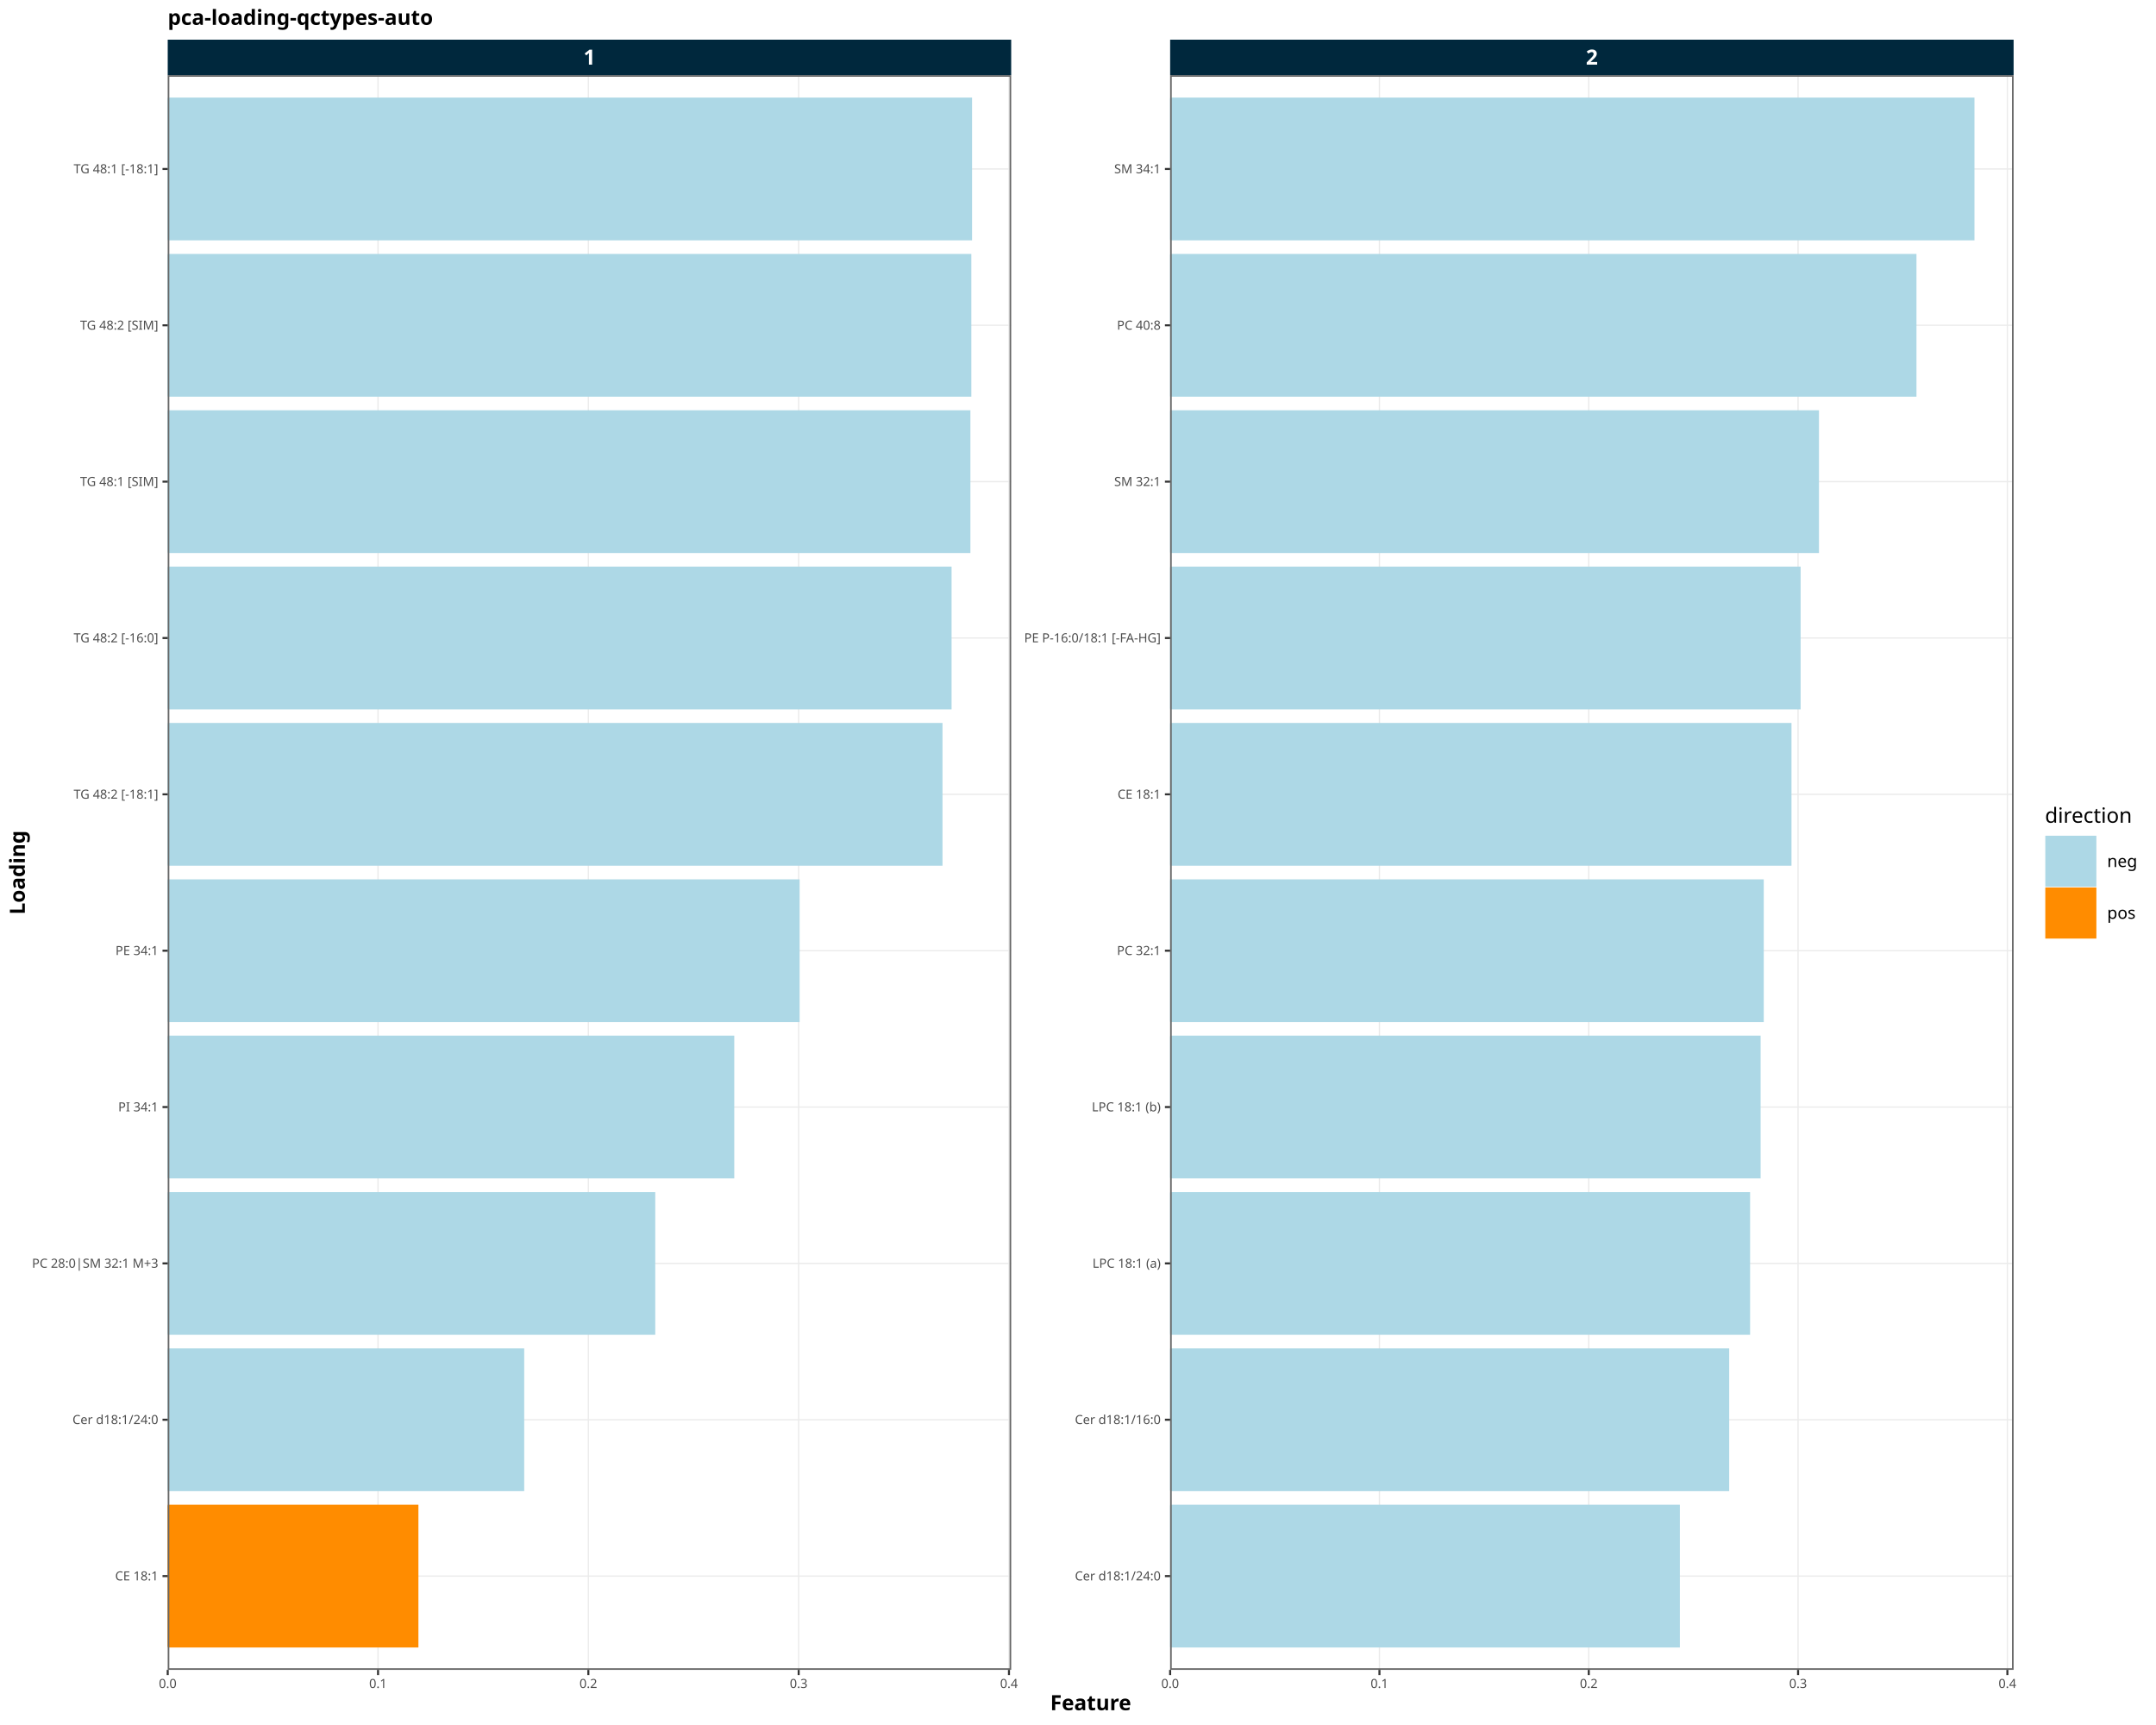
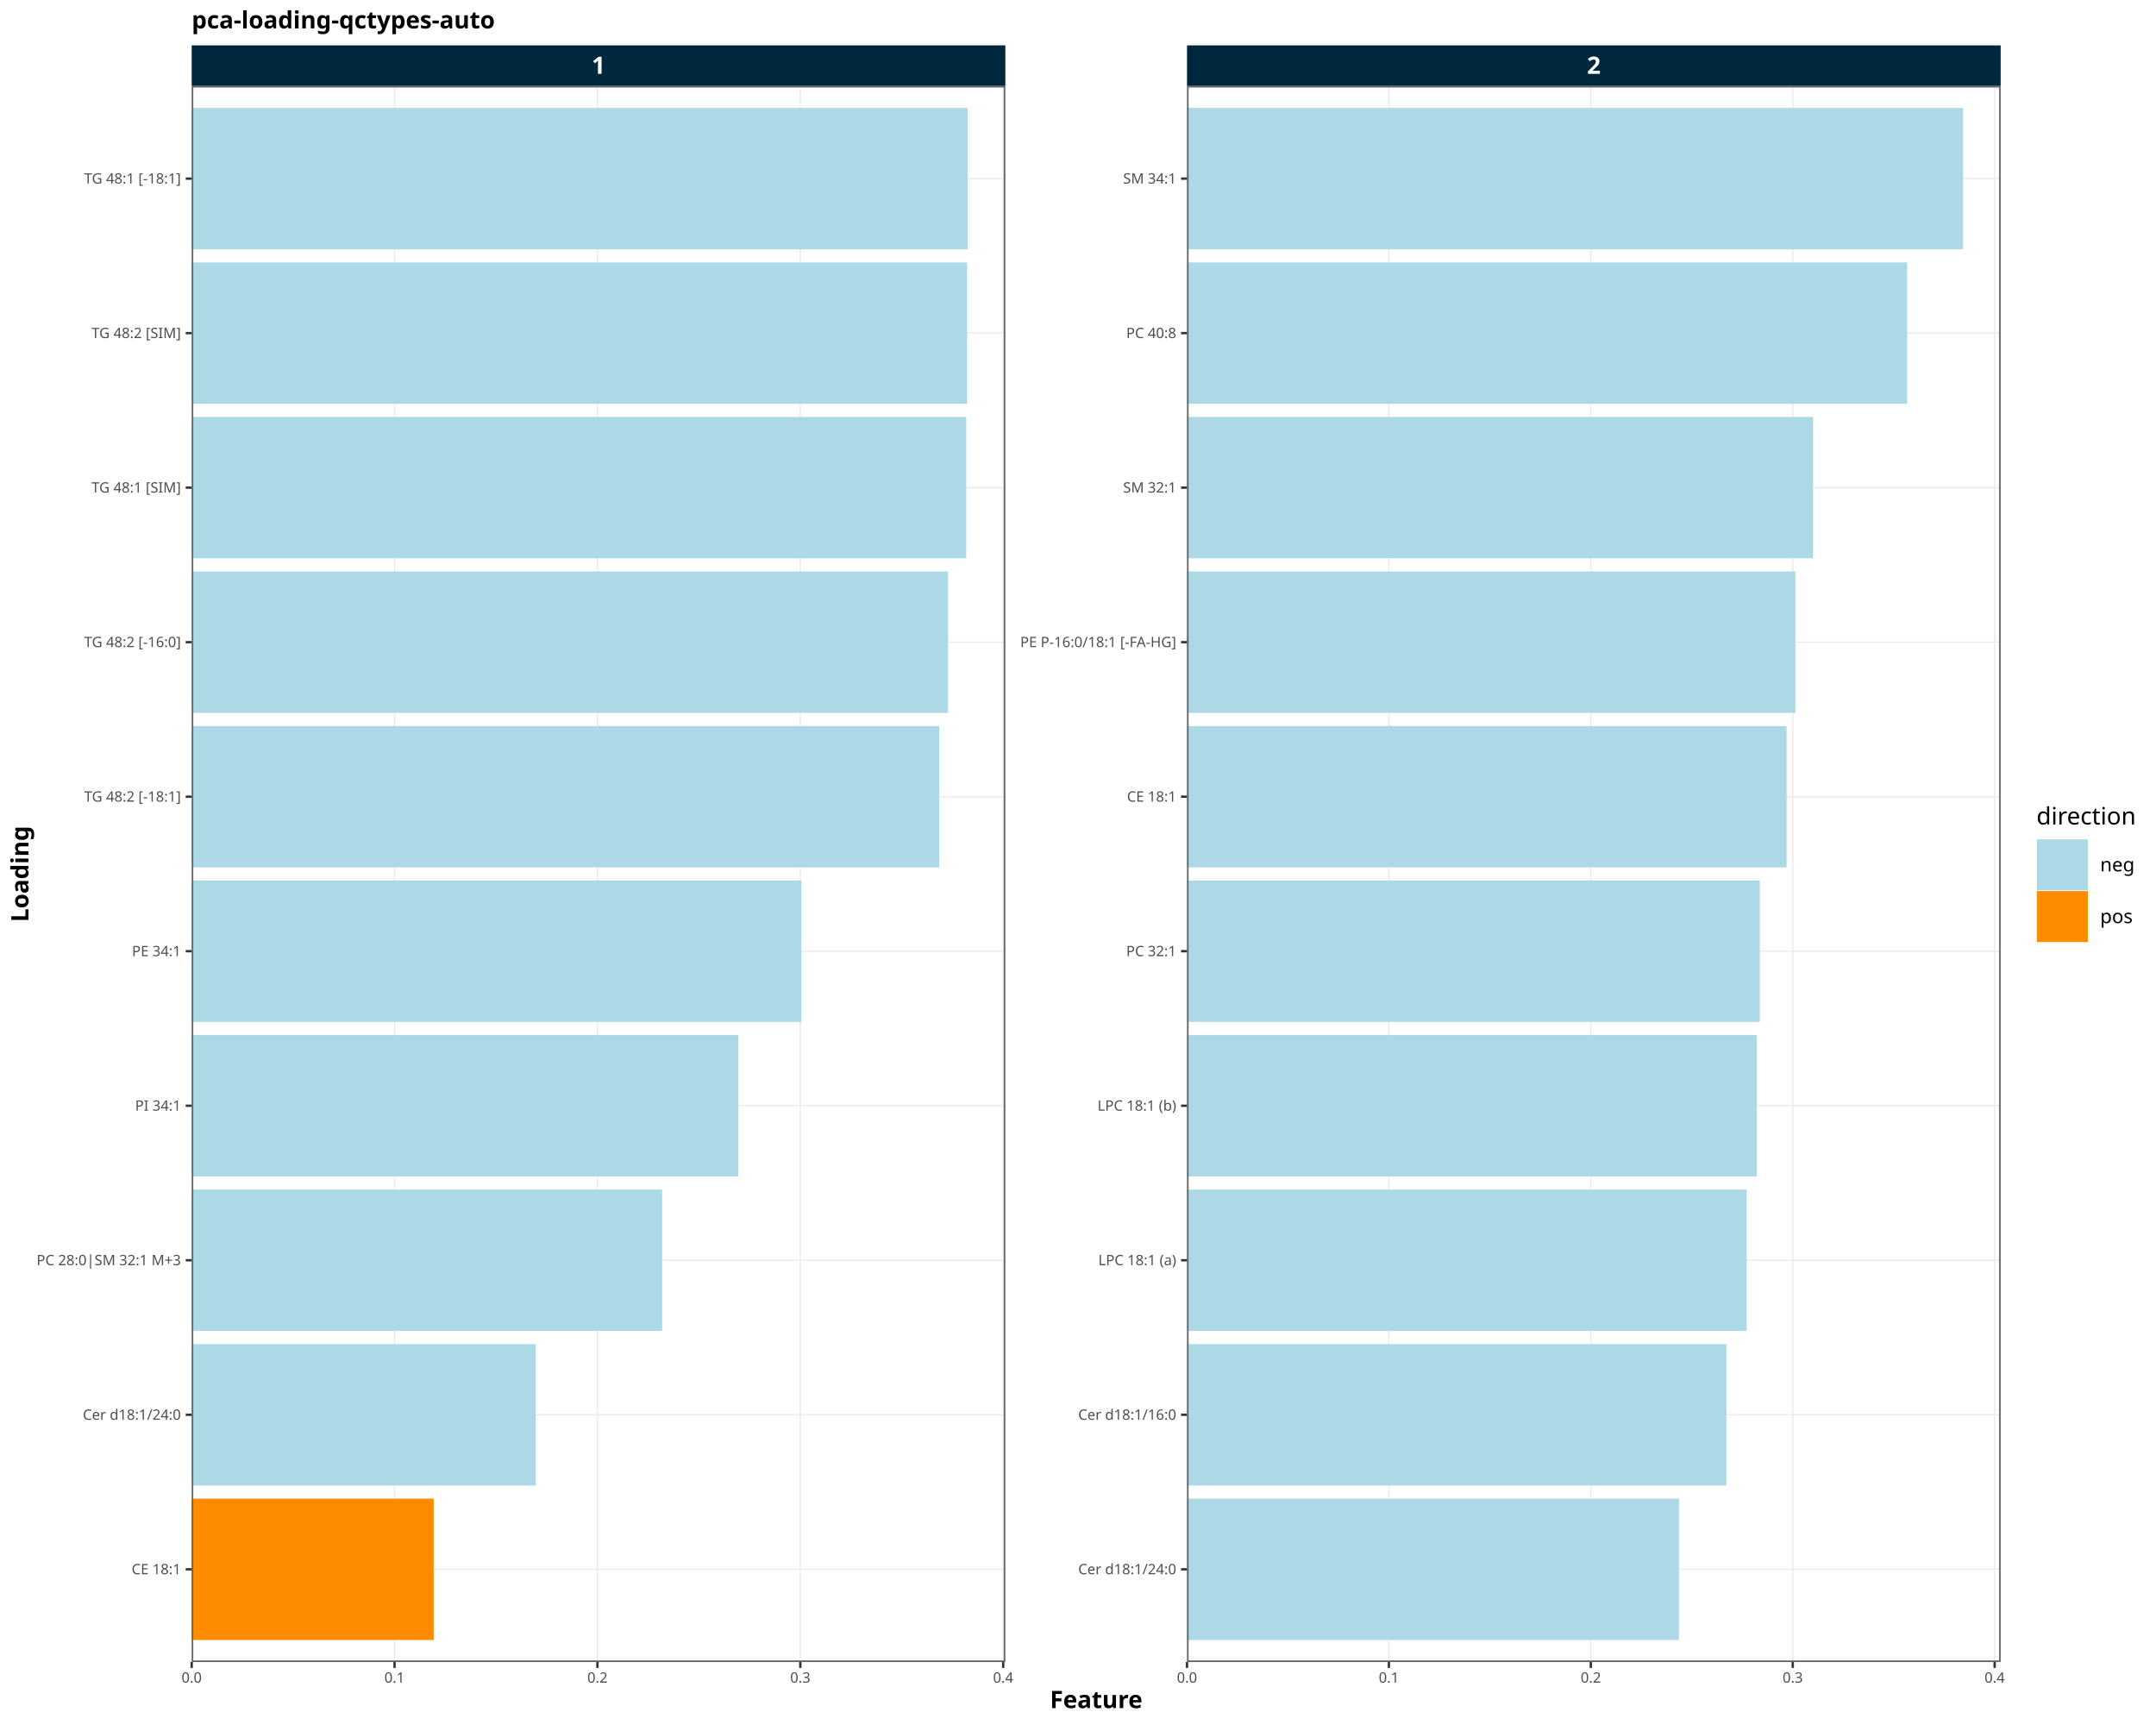
<svg xmlns="http://www.w3.org/2000/svg" class="svglite" data-engine-version="2.0" width="720.00pt" height="576.00pt" viewBox="0 0 720.00 576.00">
  <defs>
    <style type="text/css">
    .svglite line, .svglite polyline, .svglite polygon, .svglite path, .svglite rect, .svglite circle {
      fill: none;
      stroke: #000000;
      stroke-linecap: round;
      stroke-linejoin: round;
      stroke-miterlimit: 10.00;
    }
  </style>
  </defs>
  <rect width="100%" height="100%" style="stroke: none; fill: #FFFFFF;" />
  <defs>
    <clipPath id="cpMC4wMHw3MjAuMDB8MC4wMHw1NzYuMDA=">
      <rect x="0.00" y="0.00" width="720.00" height="576.00" />
    </clipPath>
  </defs>
  <g clip-path="url(#cpMC4wMHw3MjAuMDB8MC4wMHw1NzYuMDA=)">
-     <rect x="0.00" y="0.00" width="720.00" height="576.00" style="stroke-width: 0.68; stroke: #FFFFFF; fill: #FFFFFF;" />
+     <rect x="-0" y="0.00" width="720.00" height="576.00" style="stroke-width: 0.78; stroke: #FFFFFF; fill: #FFFFFF;" />
  </g>
  <defs>
-     <clipPath id="cpNTYuMDF8MzM3LjY5fDI1LjA5fDU1Ny42MA==">
-       <rect x="56.01" y="25.09" width="281.68" height="532.50" />
+     <clipPath id="cpNjQuMDF8MzM1Ljc0fDI4LjY4fDU1NC45Nw==">
+       <rect x="64.01" y="28.68" width="271.73" height="526.29" />
    </clipPath>
  </defs>
-   <g clip-path="url(#cpNTYuMDF8MzM3LjY5fDI1LjA5fDU1Ny42MA==)">
-     <rect x="56.01" y="25.09" width="281.68" height="532.50" style="stroke-width: 0.68; stroke: none; fill: #FFFFFF;" />
-     <polyline points="56.01,56.42 337.69,56.42 " style="stroke-width: 0.43; stroke: #EBEBEB; stroke-linecap: butt;" />
-     <polyline points="56.01,108.62 337.69,108.62 " style="stroke-width: 0.43; stroke: #EBEBEB; stroke-linecap: butt;" />
-     <polyline points="56.01,160.83 337.69,160.83 " style="stroke-width: 0.43; stroke: #EBEBEB; stroke-linecap: butt;" />
-     <polyline points="56.01,213.04 337.69,213.04 " style="stroke-width: 0.43; stroke: #EBEBEB; stroke-linecap: butt;" />
-     <polyline points="56.01,265.24 337.69,265.24 " style="stroke-width: 0.43; stroke: #EBEBEB; stroke-linecap: butt;" />
-     <polyline points="56.01,317.45 337.69,317.45 " style="stroke-width: 0.43; stroke: #EBEBEB; stroke-linecap: butt;" />
-     <polyline points="56.01,369.66 337.69,369.66 " style="stroke-width: 0.43; stroke: #EBEBEB; stroke-linecap: butt;" />
-     <polyline points="56.01,421.86 337.69,421.86 " style="stroke-width: 0.43; stroke: #EBEBEB; stroke-linecap: butt;" />
-     <polyline points="56.01,474.07 337.69,474.07 " style="stroke-width: 0.43; stroke: #EBEBEB; stroke-linecap: butt;" />
-     <polyline points="56.01,526.27 337.69,526.27 " style="stroke-width: 0.43; stroke: #EBEBEB; stroke-linecap: butt;" />
-     <polyline points="56.01,557.60 56.01,25.09 " style="stroke-width: 0.43; stroke: #EBEBEB; stroke-linecap: butt;" />
-     <polyline points="126.25,557.60 126.25,25.09 " style="stroke-width: 0.43; stroke: #EBEBEB; stroke-linecap: butt;" />
-     <polyline points="196.48,557.60 196.48,25.09 " style="stroke-width: 0.43; stroke: #EBEBEB; stroke-linecap: butt;" />
-     <polyline points="266.72,557.60 266.72,25.09 " style="stroke-width: 0.43; stroke: #EBEBEB; stroke-linecap: butt;" />
-     <polyline points="336.95,557.60 336.95,25.09 " style="stroke-width: 0.43; stroke: #EBEBEB; stroke-linecap: butt;" />
-     <rect x="56.01" y="32.93" width="268.27" height="46.99" style="stroke-width: 0.68; stroke: #ADD8E6; stroke-linecap: butt; stroke-linejoin: miter; fill: #ADD8E6;" />
-     <rect x="56.01" y="85.13" width="268.03" height="46.99" style="stroke-width: 0.68; stroke: #ADD8E6; stroke-linecap: butt; stroke-linejoin: miter; fill: #ADD8E6;" />
-     <rect x="56.01" y="137.34" width="267.72" height="46.99" style="stroke-width: 0.68; stroke: #ADD8E6; stroke-linecap: butt; stroke-linejoin: miter; fill: #ADD8E6;" />
-     <rect x="56.01" y="189.54" width="261.43" height="46.99" style="stroke-width: 0.68; stroke: #ADD8E6; stroke-linecap: butt; stroke-linejoin: miter; fill: #ADD8E6;" />
-     <rect x="56.01" y="241.75" width="258.40" height="46.99" style="stroke-width: 0.68; stroke: #ADD8E6; stroke-linecap: butt; stroke-linejoin: miter; fill: #ADD8E6;" />
-     <rect x="56.01" y="293.96" width="210.69" height="46.99" style="stroke-width: 0.68; stroke: #ADD8E6; stroke-linecap: butt; stroke-linejoin: miter; fill: #ADD8E6;" />
-     <rect x="56.01" y="346.16" width="188.86" height="46.99" style="stroke-width: 0.68; stroke: #ADD8E6; stroke-linecap: butt; stroke-linejoin: miter; fill: #ADD8E6;" />
-     <rect x="56.01" y="398.37" width="162.47" height="46.99" style="stroke-width: 0.68; stroke: #ADD8E6; stroke-linecap: butt; stroke-linejoin: miter; fill: #ADD8E6;" />
-     <rect x="56.01" y="450.58" width="118.71" height="46.99" style="stroke-width: 0.68; stroke: #ADD8E6; stroke-linecap: butt; stroke-linejoin: miter; fill: #ADD8E6;" />
-     <rect x="56.01" y="502.78" width="83.38" height="46.99" style="stroke-width: 0.68; stroke: #FF8C00; stroke-linecap: butt; stroke-linejoin: miter; fill: #FF8C00;" />
-     <rect x="56.01" y="25.09" width="281.68" height="532.50" style="stroke-width: 1.07; stroke: #666666;" />
+   <g clip-path="url(#cpNjQuMDF8MzM1Ljc0fDI4LjY4fDU1NC45Nw==)">
+     <rect x="64.01" y="28.68" width="271.73" height="526.29" style="stroke-width: 0.78; stroke: none; fill: #FFFFFF;" />
+     <polyline points="64.01,59.64 335.74,59.64 " style="stroke-width: 0.43; stroke: #EBEBEB; stroke-linecap: butt;" />
+     <polyline points="64.01,111.23 335.74,111.23 " style="stroke-width: 0.43; stroke: #EBEBEB; stroke-linecap: butt;" />
+     <polyline points="64.01,162.83 335.74,162.83 " style="stroke-width: 0.43; stroke: #EBEBEB; stroke-linecap: butt;" />
+     <polyline points="64.01,214.43 335.74,214.43 " style="stroke-width: 0.43; stroke: #EBEBEB; stroke-linecap: butt;" />
+     <polyline points="64.01,266.03 335.74,266.03 " style="stroke-width: 0.43; stroke: #EBEBEB; stroke-linecap: butt;" />
+     <polyline points="64.01,317.62 335.74,317.62 " style="stroke-width: 0.43; stroke: #EBEBEB; stroke-linecap: butt;" />
+     <polyline points="64.01,369.22 335.74,369.22 " style="stroke-width: 0.43; stroke: #EBEBEB; stroke-linecap: butt;" />
+     <polyline points="64.01,420.82 335.74,420.82 " style="stroke-width: 0.43; stroke: #EBEBEB; stroke-linecap: butt;" />
+     <polyline points="64.01,472.41 335.74,472.41 " style="stroke-width: 0.43; stroke: #EBEBEB; stroke-linecap: butt;" />
+     <polyline points="64.01,524.01 335.74,524.01 " style="stroke-width: 0.43; stroke: #EBEBEB; stroke-linecap: butt;" />
+     <polyline points="64.01,554.97 64.01,28.68 " style="stroke-width: 0.43; stroke: #EBEBEB; stroke-linecap: butt;" />
+     <polyline points="131.76,554.97 131.76,28.68 " style="stroke-width: 0.43; stroke: #EBEBEB; stroke-linecap: butt;" />
+     <polyline points="199.52,554.97 199.52,28.68 " style="stroke-width: 0.43; stroke: #EBEBEB; stroke-linecap: butt;" />
+     <polyline points="267.27,554.97 267.27,28.68 " style="stroke-width: 0.43; stroke: #EBEBEB; stroke-linecap: butt;" />
+     <polyline points="335.02,554.97 335.02,28.68 " style="stroke-width: 0.43; stroke: #EBEBEB; stroke-linecap: butt;" />
+     <rect x="64.01" y="36.42" width="258.79" height="46.44" style="stroke-width: 0.78; stroke: #ADD8E6; stroke-linecap: butt; stroke-linejoin: miter; fill: #ADD8E6;" />
+     <rect x="64.01" y="88.02" width="258.56" height="46.44" style="stroke-width: 0.78; stroke: #ADD8E6; stroke-linecap: butt; stroke-linejoin: miter; fill: #ADD8E6;" />
+     <rect x="64.01" y="139.61" width="258.26" height="46.44" style="stroke-width: 0.78; stroke: #ADD8E6; stroke-linecap: butt; stroke-linejoin: miter; fill: #ADD8E6;" />
+     <rect x="64.01" y="191.21" width="252.19" height="46.44" style="stroke-width: 0.78; stroke: #ADD8E6; stroke-linecap: butt; stroke-linejoin: miter; fill: #ADD8E6;" />
+     <rect x="64.01" y="242.81" width="249.27" height="46.44" style="stroke-width: 0.78; stroke: #ADD8E6; stroke-linecap: butt; stroke-linejoin: miter; fill: #ADD8E6;" />
+     <rect x="64.01" y="294.40" width="203.24" height="46.44" style="stroke-width: 0.78; stroke: #ADD8E6; stroke-linecap: butt; stroke-linejoin: miter; fill: #ADD8E6;" />
+     <rect x="64.01" y="346.00" width="182.19" height="46.44" style="stroke-width: 0.78; stroke: #ADD8E6; stroke-linecap: butt; stroke-linejoin: miter; fill: #ADD8E6;" />
+     <rect x="64.01" y="397.60" width="156.73" height="46.44" style="stroke-width: 0.78; stroke: #ADD8E6; stroke-linecap: butt; stroke-linejoin: miter; fill: #ADD8E6;" />
+     <rect x="64.01" y="449.20" width="114.51" height="46.44" style="stroke-width: 0.78; stroke: #ADD8E6; stroke-linecap: butt; stroke-linejoin: miter; fill: #ADD8E6;" />
+     <rect x="64.01" y="500.79" width="80.43" height="46.44" style="stroke-width: 0.78; stroke: #FF8C00; stroke-linecap: butt; stroke-linejoin: miter; fill: #FF8C00;" />
+     <rect x="64.01" y="28.68" width="271.73" height="526.29" style="stroke-width: 1.07; stroke: #666666;" />
  </g>
  <g clip-path="url(#cpMC4wMHw3MjAuMDB8MC4wMHw1NzYuMDA=)">
</g>
  <defs>
-     <clipPath id="cpMzkwLjc3fDY3Mi40NXwyNS4wOXw1NTcuNjA=">
-       <rect x="390.77" y="25.09" width="281.68" height="532.50" />
+     <clipPath id="cpMzk2LjQwfDY2OC4xM3wyOC42OHw1NTQuOTc=">
+       <rect x="396.40" y="28.68" width="271.73" height="526.29" />
    </clipPath>
  </defs>
-   <g clip-path="url(#cpMzkwLjc3fDY3Mi40NXwyNS4wOXw1NTcuNjA=)">
-     <rect x="390.77" y="25.09" width="281.68" height="532.50" style="stroke-width: 0.68; stroke: none; fill: #FFFFFF;" />
-     <polyline points="390.77,56.42 672.45,56.42 " style="stroke-width: 0.43; stroke: #EBEBEB; stroke-linecap: butt;" />
-     <polyline points="390.77,108.62 672.45,108.62 " style="stroke-width: 0.43; stroke: #EBEBEB; stroke-linecap: butt;" />
-     <polyline points="390.77,160.83 672.45,160.83 " style="stroke-width: 0.43; stroke: #EBEBEB; stroke-linecap: butt;" />
-     <polyline points="390.77,213.04 672.45,213.04 " style="stroke-width: 0.43; stroke: #EBEBEB; stroke-linecap: butt;" />
-     <polyline points="390.77,265.24 672.45,265.24 " style="stroke-width: 0.43; stroke: #EBEBEB; stroke-linecap: butt;" />
-     <polyline points="390.77,317.45 672.45,317.45 " style="stroke-width: 0.43; stroke: #EBEBEB; stroke-linecap: butt;" />
-     <polyline points="390.77,369.66 672.45,369.66 " style="stroke-width: 0.43; stroke: #EBEBEB; stroke-linecap: butt;" />
-     <polyline points="390.77,421.86 672.45,421.86 " style="stroke-width: 0.43; stroke: #EBEBEB; stroke-linecap: butt;" />
-     <polyline points="390.77,474.07 672.45,474.07 " style="stroke-width: 0.43; stroke: #EBEBEB; stroke-linecap: butt;" />
-     <polyline points="390.77,526.27 672.45,526.27 " style="stroke-width: 0.43; stroke: #EBEBEB; stroke-linecap: butt;" />
-     <polyline points="390.77,557.60 390.77,25.09 " style="stroke-width: 0.43; stroke: #EBEBEB; stroke-linecap: butt;" />
-     <polyline points="460.67,557.60 460.67,25.09 " style="stroke-width: 0.43; stroke: #EBEBEB; stroke-linecap: butt;" />
-     <polyline points="530.57,557.60 530.57,25.09 " style="stroke-width: 0.43; stroke: #EBEBEB; stroke-linecap: butt;" />
-     <polyline points="600.47,557.60 600.47,25.09 " style="stroke-width: 0.43; stroke: #EBEBEB; stroke-linecap: butt;" />
-     <polyline points="670.37,557.60 670.37,25.09 " style="stroke-width: 0.43; stroke: #EBEBEB; stroke-linecap: butt;" />
-     <rect x="390.77" y="32.93" width="268.27" height="46.99" style="stroke-width: 0.68; stroke: #ADD8E6; stroke-linecap: butt; stroke-linejoin: miter; fill: #ADD8E6;" />
-     <rect x="390.77" y="85.13" width="248.90" height="46.99" style="stroke-width: 0.68; stroke: #ADD8E6; stroke-linecap: butt; stroke-linejoin: miter; fill: #ADD8E6;" />
-     <rect x="390.77" y="137.34" width="216.34" height="46.99" style="stroke-width: 0.68; stroke: #ADD8E6; stroke-linecap: butt; stroke-linejoin: miter; fill: #ADD8E6;" />
-     <rect x="390.77" y="189.54" width="210.21" height="46.99" style="stroke-width: 0.68; stroke: #ADD8E6; stroke-linecap: butt; stroke-linejoin: miter; fill: #ADD8E6;" />
-     <rect x="390.77" y="241.75" width="207.16" height="46.99" style="stroke-width: 0.68; stroke: #ADD8E6; stroke-linecap: butt; stroke-linejoin: miter; fill: #ADD8E6;" />
-     <rect x="390.77" y="293.96" width="197.90" height="46.99" style="stroke-width: 0.68; stroke: #ADD8E6; stroke-linecap: butt; stroke-linejoin: miter; fill: #ADD8E6;" />
-     <rect x="390.77" y="346.16" width="196.85" height="46.99" style="stroke-width: 0.68; stroke: #ADD8E6; stroke-linecap: butt; stroke-linejoin: miter; fill: #ADD8E6;" />
-     <rect x="390.77" y="398.37" width="193.34" height="46.99" style="stroke-width: 0.68; stroke: #ADD8E6; stroke-linecap: butt; stroke-linejoin: miter; fill: #ADD8E6;" />
-     <rect x="390.77" y="450.58" width="186.36" height="46.99" style="stroke-width: 0.68; stroke: #ADD8E6; stroke-linecap: butt; stroke-linejoin: miter; fill: #ADD8E6;" />
-     <rect x="390.77" y="502.78" width="169.89" height="46.99" style="stroke-width: 0.68; stroke: #ADD8E6; stroke-linecap: butt; stroke-linejoin: miter; fill: #ADD8E6;" />
-     <rect x="390.77" y="25.09" width="281.68" height="532.50" style="stroke-width: 1.07; stroke: #666666;" />
+   <g clip-path="url(#cpMzk2LjQwfDY2OC4xM3wyOC42OHw1NTQuOTc=)">
+     <rect x="396.40" y="28.68" width="271.73" height="526.29" style="stroke-width: 0.78; stroke: none; fill: #FFFFFF;" />
+     <polyline points="396.40,59.64 668.13,59.64 " style="stroke-width: 0.43; stroke: #EBEBEB; stroke-linecap: butt;" />
+     <polyline points="396.40,111.23 668.13,111.23 " style="stroke-width: 0.43; stroke: #EBEBEB; stroke-linecap: butt;" />
+     <polyline points="396.40,162.83 668.13,162.83 " style="stroke-width: 0.43; stroke: #EBEBEB; stroke-linecap: butt;" />
+     <polyline points="396.40,214.43 668.13,214.43 " style="stroke-width: 0.43; stroke: #EBEBEB; stroke-linecap: butt;" />
+     <polyline points="396.40,266.03 668.13,266.03 " style="stroke-width: 0.43; stroke: #EBEBEB; stroke-linecap: butt;" />
+     <polyline points="396.40,317.62 668.13,317.62 " style="stroke-width: 0.43; stroke: #EBEBEB; stroke-linecap: butt;" />
+     <polyline points="396.40,369.22 668.13,369.22 " style="stroke-width: 0.43; stroke: #EBEBEB; stroke-linecap: butt;" />
+     <polyline points="396.40,420.82 668.13,420.82 " style="stroke-width: 0.43; stroke: #EBEBEB; stroke-linecap: butt;" />
+     <polyline points="396.40,472.41 668.13,472.41 " style="stroke-width: 0.43; stroke: #EBEBEB; stroke-linecap: butt;" />
+     <polyline points="396.40,524.01 668.13,524.01 " style="stroke-width: 0.43; stroke: #EBEBEB; stroke-linecap: butt;" />
+     <polyline points="396.40,554.97 396.40,28.68 " style="stroke-width: 0.43; stroke: #EBEBEB; stroke-linecap: butt;" />
+     <polyline points="463.83,554.97 463.83,28.68 " style="stroke-width: 0.43; stroke: #EBEBEB; stroke-linecap: butt;" />
+     <polyline points="531.26,554.97 531.26,28.68 " style="stroke-width: 0.43; stroke: #EBEBEB; stroke-linecap: butt;" />
+     <polyline points="598.69,554.97 598.69,28.68 " style="stroke-width: 0.43; stroke: #EBEBEB; stroke-linecap: butt;" />
+     <polyline points="666.12,554.97 666.12,28.68 " style="stroke-width: 0.43; stroke: #EBEBEB; stroke-linecap: butt;" />
+     <rect x="396.40" y="36.42" width="258.79" height="46.44" style="stroke-width: 0.78; stroke: #ADD8E6; stroke-linecap: butt; stroke-linejoin: miter; fill: #ADD8E6;" />
+     <rect x="396.40" y="88.02" width="240.10" height="46.44" style="stroke-width: 0.78; stroke: #ADD8E6; stroke-linecap: butt; stroke-linejoin: miter; fill: #ADD8E6;" />
+     <rect x="396.40" y="139.61" width="208.69" height="46.44" style="stroke-width: 0.78; stroke: #ADD8E6; stroke-linecap: butt; stroke-linejoin: miter; fill: #ADD8E6;" />
+     <rect x="396.40" y="191.21" width="202.79" height="46.44" style="stroke-width: 0.78; stroke: #ADD8E6; stroke-linecap: butt; stroke-linejoin: miter; fill: #ADD8E6;" />
+     <rect x="396.40" y="242.81" width="199.84" height="46.44" style="stroke-width: 0.78; stroke: #ADD8E6; stroke-linecap: butt; stroke-linejoin: miter; fill: #ADD8E6;" />
+     <rect x="396.40" y="294.40" width="190.90" height="46.44" style="stroke-width: 0.78; stroke: #ADD8E6; stroke-linecap: butt; stroke-linejoin: miter; fill: #ADD8E6;" />
+     <rect x="396.40" y="346.00" width="189.89" height="46.44" style="stroke-width: 0.78; stroke: #ADD8E6; stroke-linecap: butt; stroke-linejoin: miter; fill: #ADD8E6;" />
+     <rect x="396.40" y="397.60" width="186.51" height="46.44" style="stroke-width: 0.78; stroke: #ADD8E6; stroke-linecap: butt; stroke-linejoin: miter; fill: #ADD8E6;" />
+     <rect x="396.40" y="449.20" width="179.77" height="46.44" style="stroke-width: 0.78; stroke: #ADD8E6; stroke-linecap: butt; stroke-linejoin: miter; fill: #ADD8E6;" />
+     <rect x="396.40" y="500.79" width="163.89" height="46.44" style="stroke-width: 0.78; stroke: #ADD8E6; stroke-linecap: butt; stroke-linejoin: miter; fill: #ADD8E6;" />
+     <rect x="396.40" y="28.68" width="271.73" height="526.29" style="stroke-width: 1.07; stroke: #666666;" />
  </g>
  <g clip-path="url(#cpMC4wMHw3MjAuMDB8MC4wMHw1NzYuMDA=)">
</g>
  <defs>
-     <clipPath id="cpNTYuMDF8MzM3LjY5fDEzLjI0fDI1LjA5">
-       <rect x="56.01" y="13.24" width="281.68" height="11.85" />
+     <clipPath id="cpNjQuMDF8MzM1Ljc0fDE1LjE0fDI4LjY4">
+       <rect x="64.01" y="15.14" width="271.73" height="13.54" />
    </clipPath>
  </defs>
-   <g clip-path="url(#cpNTYuMDF8MzM3LjY5fDEzLjI0fDI1LjA5)">
-     <rect x="56.01" y="13.24" width="281.68" height="11.85" style="stroke-width: 0; stroke: #333333; fill: #00283D;" />
-     <text x="196.85" y="21.58" text-anchor="middle" style="font-size: 7.00px; font-weight: bold; fill: #FFFFFF; font-family: sans;" textLength="3.89px" lengthAdjust="spacingAndGlyphs">1</text>
+   <g clip-path="url(#cpNjQuMDF8MzM1Ljc0fDE1LjE0fDI4LjY4)">
+     <rect x="64.01" y="15.14" width="271.73" height="13.54" style="stroke-width: 0; stroke: #333333; fill: #00283D;" />
+     <text x="199.88" y="24.66" text-anchor="middle" style="font-size: 8.00px; font-weight: bold; fill: #FFFFFF; font-family: sans;" textLength="4.45px" lengthAdjust="spacingAndGlyphs">1</text>
  </g>
  <g clip-path="url(#cpMC4wMHw3MjAuMDB8MC4wMHw1NzYuMDA=)">
</g>
  <defs>
-     <clipPath id="cpMzkwLjc3fDY3Mi40NXwxMy4yNHwyNS4wOQ==">
-       <rect x="390.77" y="13.24" width="281.68" height="11.85" />
+     <clipPath id="cpMzk2LjQwfDY2OC4xM3wxNS4xNHwyOC42OA==">
+       <rect x="396.40" y="15.14" width="271.73" height="13.54" />
    </clipPath>
  </defs>
-   <g clip-path="url(#cpMzkwLjc3fDY3Mi40NXwxMy4yNHwyNS4wOQ==)">
-     <rect x="390.77" y="13.24" width="281.68" height="11.85" style="stroke-width: 0; stroke: #333333; fill: #00283D;" />
-     <text x="531.61" y="21.58" text-anchor="middle" style="font-size: 7.00px; font-weight: bold; fill: #FFFFFF; font-family: sans;" textLength="3.89px" lengthAdjust="spacingAndGlyphs">2</text>
+   <g clip-path="url(#cpMzk2LjQwfDY2OC4xM3wxNS4xNHwyOC42OA==)">
+     <rect x="396.40" y="15.14" width="271.73" height="13.54" style="stroke-width: 0; stroke: #333333; fill: #00283D;" />
+     <text x="532.27" y="24.66" text-anchor="middle" style="font-size: 8.00px; font-weight: bold; fill: #FFFFFF; font-family: sans;" textLength="4.45px" lengthAdjust="spacingAndGlyphs">2</text>
  </g>
  <g clip-path="url(#cpMC4wMHw3MjAuMDB8MC4wMHw1NzYuMDA=)">
-     <polyline points="56.01,559.34 56.01,557.60 " style="stroke-width: 0.68; stroke: #333333; stroke-linecap: butt;" />
-     <polyline points="126.25,559.34 126.25,557.60 " style="stroke-width: 0.68; stroke: #333333; stroke-linecap: butt;" />
-     <polyline points="196.48,559.34 196.48,557.60 " style="stroke-width: 0.68; stroke: #333333; stroke-linecap: butt;" />
-     <polyline points="266.72,559.34 266.72,557.60 " style="stroke-width: 0.68; stroke: #333333; stroke-linecap: butt;" />
-     <polyline points="336.95,559.34 336.95,557.60 " style="stroke-width: 0.68; stroke: #333333; stroke-linecap: butt;" />
-     <text x="56.01" y="563.63" text-anchor="middle" style="font-size: 4.20px; fill: #4D4D4D; font-family: sans;" textLength="5.84px" lengthAdjust="spacingAndGlyphs">0.0</text>
-     <text x="126.25" y="563.63" text-anchor="middle" style="font-size: 4.20px; fill: #4D4D4D; font-family: sans;" textLength="5.84px" lengthAdjust="spacingAndGlyphs">0.1</text>
-     <text x="196.48" y="563.63" text-anchor="middle" style="font-size: 4.20px; fill: #4D4D4D; font-family: sans;" textLength="5.84px" lengthAdjust="spacingAndGlyphs">0.2</text>
-     <text x="266.72" y="563.63" text-anchor="middle" style="font-size: 4.20px; fill: #4D4D4D; font-family: sans;" textLength="5.84px" lengthAdjust="spacingAndGlyphs">0.3</text>
-     <text x="336.95" y="563.63" text-anchor="middle" style="font-size: 4.20px; fill: #4D4D4D; font-family: sans;" textLength="5.84px" lengthAdjust="spacingAndGlyphs">0.4</text>
-     <polyline points="390.77,559.34 390.77,557.60 " style="stroke-width: 0.68; stroke: #333333; stroke-linecap: butt;" />
-     <polyline points="460.67,559.34 460.67,557.60 " style="stroke-width: 0.68; stroke: #333333; stroke-linecap: butt;" />
-     <polyline points="530.57,559.34 530.57,557.60 " style="stroke-width: 0.68; stroke: #333333; stroke-linecap: butt;" />
-     <polyline points="600.47,559.34 600.47,557.60 " style="stroke-width: 0.68; stroke: #333333; stroke-linecap: butt;" />
-     <polyline points="670.37,559.34 670.37,557.60 " style="stroke-width: 0.68; stroke: #333333; stroke-linecap: butt;" />
-     <text x="390.77" y="563.63" text-anchor="middle" style="font-size: 4.20px; fill: #4D4D4D; font-family: sans;" textLength="5.84px" lengthAdjust="spacingAndGlyphs">0.0</text>
-     <text x="460.67" y="563.63" text-anchor="middle" style="font-size: 4.20px; fill: #4D4D4D; font-family: sans;" textLength="5.84px" lengthAdjust="spacingAndGlyphs">0.1</text>
-     <text x="530.57" y="563.63" text-anchor="middle" style="font-size: 4.20px; fill: #4D4D4D; font-family: sans;" textLength="5.84px" lengthAdjust="spacingAndGlyphs">0.2</text>
-     <text x="600.47" y="563.63" text-anchor="middle" style="font-size: 4.20px; fill: #4D4D4D; font-family: sans;" textLength="5.84px" lengthAdjust="spacingAndGlyphs">0.3</text>
-     <text x="670.37" y="563.63" text-anchor="middle" style="font-size: 4.20px; fill: #4D4D4D; font-family: sans;" textLength="5.84px" lengthAdjust="spacingAndGlyphs">0.4</text>
-     <text x="387.63" y="57.86" text-anchor="end" style="font-size: 4.20px; fill: #4D4D4D; font-family: sans;" textLength="15.64px" lengthAdjust="spacingAndGlyphs">SM 34:1</text>
-     <text x="387.63" y="110.07" text-anchor="end" style="font-size: 4.20px; fill: #4D4D4D; font-family: sans;" textLength="15.18px" lengthAdjust="spacingAndGlyphs">PC 40:8</text>
-     <text x="387.63" y="162.28" text-anchor="end" style="font-size: 4.20px; fill: #4D4D4D; font-family: sans;" textLength="15.64px" lengthAdjust="spacingAndGlyphs">SM 32:1</text>
-     <text x="387.63" y="214.48" text-anchor="end" style="font-size: 4.20px; fill: #4D4D4D; font-family: sans;" textLength="46.46px" lengthAdjust="spacingAndGlyphs">PE P-16:0/18:1 [-FA-HG]</text>
-     <text x="387.63" y="266.69" text-anchor="end" style="font-size: 4.20px; fill: #4D4D4D; font-family: sans;" textLength="15.18px" lengthAdjust="spacingAndGlyphs">CE 18:1</text>
-     <text x="387.63" y="318.89" text-anchor="end" style="font-size: 4.20px; fill: #4D4D4D; font-family: sans;" textLength="15.18px" lengthAdjust="spacingAndGlyphs">PC 32:1</text>
-     <text x="387.63" y="371.10" text-anchor="end" style="font-size: 4.20px; fill: #4D4D4D; font-family: sans;" textLength="23.81px" lengthAdjust="spacingAndGlyphs">LPC 18:1 (b)</text>
-     <text x="387.63" y="423.31" text-anchor="end" style="font-size: 4.20px; fill: #4D4D4D; font-family: sans;" textLength="23.81px" lengthAdjust="spacingAndGlyphs">LPC 18:1 (a)</text>
-     <text x="387.63" y="475.51" text-anchor="end" style="font-size: 4.20px; fill: #4D4D4D; font-family: sans;" textLength="27.79px" lengthAdjust="spacingAndGlyphs">Cer d18:1/16:0</text>
-     <text x="387.63" y="527.72" text-anchor="end" style="font-size: 4.20px; fill: #4D4D4D; font-family: sans;" textLength="27.79px" lengthAdjust="spacingAndGlyphs">Cer d18:1/24:0</text>
-     <polyline points="389.03,56.42 390.77,56.42 " style="stroke-width: 0.68; stroke: #333333; stroke-linecap: butt;" />
-     <polyline points="389.03,108.62 390.77,108.62 " style="stroke-width: 0.68; stroke: #333333; stroke-linecap: butt;" />
-     <polyline points="389.03,160.83 390.77,160.83 " style="stroke-width: 0.68; stroke: #333333; stroke-linecap: butt;" />
-     <polyline points="389.03,213.04 390.77,213.04 " style="stroke-width: 0.68; stroke: #333333; stroke-linecap: butt;" />
-     <polyline points="389.03,265.24 390.77,265.24 " style="stroke-width: 0.68; stroke: #333333; stroke-linecap: butt;" />
-     <polyline points="389.03,317.45 390.77,317.45 " style="stroke-width: 0.68; stroke: #333333; stroke-linecap: butt;" />
-     <polyline points="389.03,369.66 390.77,369.66 " style="stroke-width: 0.68; stroke: #333333; stroke-linecap: butt;" />
-     <polyline points="389.03,421.86 390.77,421.86 " style="stroke-width: 0.68; stroke: #333333; stroke-linecap: butt;" />
-     <polyline points="389.03,474.07 390.77,474.07 " style="stroke-width: 0.68; stroke: #333333; stroke-linecap: butt;" />
-     <polyline points="389.03,526.27 390.77,526.27 " style="stroke-width: 0.68; stroke: #333333; stroke-linecap: butt;" />
-     <text x="52.87" y="57.86" text-anchor="end" style="font-size: 4.20px; fill: #4D4D4D; font-family: sans;" textLength="28.25px" lengthAdjust="spacingAndGlyphs">TG 48:1 [-18:1]</text>
-     <text x="52.87" y="110.07" text-anchor="end" style="font-size: 4.20px; fill: #4D4D4D; font-family: sans;" textLength="26.14px" lengthAdjust="spacingAndGlyphs">TG 48:2 [SIM]</text>
-     <text x="52.87" y="162.28" text-anchor="end" style="font-size: 4.20px; fill: #4D4D4D; font-family: sans;" textLength="26.14px" lengthAdjust="spacingAndGlyphs">TG 48:1 [SIM]</text>
-     <text x="52.87" y="214.48" text-anchor="end" style="font-size: 4.20px; fill: #4D4D4D; font-family: sans;" textLength="28.25px" lengthAdjust="spacingAndGlyphs">TG 48:2 [-16:0]</text>
-     <text x="52.87" y="266.69" text-anchor="end" style="font-size: 4.20px; fill: #4D4D4D; font-family: sans;" textLength="28.25px" lengthAdjust="spacingAndGlyphs">TG 48:2 [-18:1]</text>
-     <text x="52.87" y="318.89" text-anchor="end" style="font-size: 4.20px; fill: #4D4D4D; font-family: sans;" textLength="14.95px" lengthAdjust="spacingAndGlyphs">PE 34:1</text>
-     <text x="52.87" y="371.10" text-anchor="end" style="font-size: 4.20px; fill: #4D4D4D; font-family: sans;" textLength="13.31px" lengthAdjust="spacingAndGlyphs">PI 34:1</text>
-     <text x="52.87" y="423.31" text-anchor="end" style="font-size: 4.20px; fill: #4D4D4D; font-family: sans;" textLength="41.37px" lengthAdjust="spacingAndGlyphs">PC 28:0|SM 32:1 M+3</text>
-     <text x="52.87" y="475.51" text-anchor="end" style="font-size: 4.20px; fill: #4D4D4D; font-family: sans;" textLength="27.79px" lengthAdjust="spacingAndGlyphs">Cer d18:1/24:0</text>
-     <text x="52.87" y="527.72" text-anchor="end" style="font-size: 4.20px; fill: #4D4D4D; font-family: sans;" textLength="15.18px" lengthAdjust="spacingAndGlyphs">CE 18:1</text>
-     <polyline points="54.27,56.42 56.01,56.42 " style="stroke-width: 0.68; stroke: #333333; stroke-linecap: butt;" />
-     <polyline points="54.27,108.62 56.01,108.62 " style="stroke-width: 0.68; stroke: #333333; stroke-linecap: butt;" />
-     <polyline points="54.27,160.83 56.01,160.83 " style="stroke-width: 0.68; stroke: #333333; stroke-linecap: butt;" />
-     <polyline points="54.27,213.04 56.01,213.04 " style="stroke-width: 0.68; stroke: #333333; stroke-linecap: butt;" />
-     <polyline points="54.27,265.24 56.01,265.24 " style="stroke-width: 0.68; stroke: #333333; stroke-linecap: butt;" />
-     <polyline points="54.27,317.45 56.01,317.45 " style="stroke-width: 0.68; stroke: #333333; stroke-linecap: butt;" />
-     <polyline points="54.27,369.66 56.01,369.66 " style="stroke-width: 0.68; stroke: #333333; stroke-linecap: butt;" />
-     <polyline points="54.27,421.86 56.01,421.86 " style="stroke-width: 0.68; stroke: #333333; stroke-linecap: butt;" />
-     <polyline points="54.27,474.07 56.01,474.07 " style="stroke-width: 0.68; stroke: #333333; stroke-linecap: butt;" />
-     <polyline points="54.27,526.27 56.01,526.27 " style="stroke-width: 0.68; stroke: #333333; stroke-linecap: butt;" />
-     <text x="364.23" y="571.06" text-anchor="middle" style="font-size: 7.00px; font-weight: bold; font-family: sans;" textLength="24.12px" lengthAdjust="spacingAndGlyphs">Feature</text>
-     <text transform="translate(8.30,291.35) rotate(-90)" text-anchor="middle" style="font-size: 7.00px; font-weight: bold; font-family: sans;" textLength="24.91px" lengthAdjust="spacingAndGlyphs">Loading</text>
-     <rect x="679.43" y="265.70" width="37.08" height="51.29" style="stroke-width: 0.68; stroke: none; fill: #FFFFFF;" />
-     <text x="682.92" y="274.73" style="font-size: 7.00px; font-family: sans;" textLength="26.46px" lengthAdjust="spacingAndGlyphs">direction</text>
-     <rect x="682.92" y="278.95" width="17.28" height="17.28" style="stroke-width: 0.68; stroke: none; fill: #FFFFFF;" />
-     <rect x="683.37" y="279.40" width="16.38" height="16.38" style="stroke-width: 0.68; stroke: #ADD8E6; stroke-linecap: butt; stroke-linejoin: miter; fill: #ADD8E6;" />
-     <rect x="682.92" y="296.23" width="17.28" height="17.28" style="stroke-width: 0.68; stroke: none; fill: #FFFFFF;" />
-     <rect x="683.37" y="296.68" width="16.38" height="16.38" style="stroke-width: 0.68; stroke: #FF8C00; stroke-linecap: butt; stroke-linejoin: miter; fill: #FF8C00;" />
-     <text x="703.68" y="289.51" style="font-size: 5.60px; font-family: sans;" textLength="9.34px" lengthAdjust="spacingAndGlyphs">neg</text>
-     <text x="703.68" y="306.79" style="font-size: 5.60px; font-family: sans;" textLength="9.03px" lengthAdjust="spacingAndGlyphs">pos</text>
-     <text x="56.01" y="8.30" style="font-size: 7.00px; font-weight: bold; font-family: sans;" textLength="78.62px" lengthAdjust="spacingAndGlyphs">pca-loading-qctypes-auto</text>
+     <polyline points="64.01,556.96 64.01,554.97 " style="stroke-width: 0.78; stroke: #333333; stroke-linecap: butt;" />
+     <polyline points="131.76,556.96 131.76,554.97 " style="stroke-width: 0.78; stroke: #333333; stroke-linecap: butt;" />
+     <polyline points="199.52,556.96 199.52,554.97 " style="stroke-width: 0.78; stroke: #333333; stroke-linecap: butt;" />
+     <polyline points="267.27,556.96 267.27,554.97 " style="stroke-width: 0.78; stroke: #333333; stroke-linecap: butt;" />
+     <polyline points="335.02,556.96 335.02,554.97 " style="stroke-width: 0.78; stroke: #333333; stroke-linecap: butt;" />
+     <text x="64.01" y="561.86" text-anchor="middle" style="font-size: 4.80px; fill: #4D4D4D; font-family: sans;" textLength="6.67px" lengthAdjust="spacingAndGlyphs">0.0</text>
+     <text x="131.76" y="561.86" text-anchor="middle" style="font-size: 4.80px; fill: #4D4D4D; font-family: sans;" textLength="6.67px" lengthAdjust="spacingAndGlyphs">0.1</text>
+     <text x="199.52" y="561.86" text-anchor="middle" style="font-size: 4.80px; fill: #4D4D4D; font-family: sans;" textLength="6.67px" lengthAdjust="spacingAndGlyphs">0.2</text>
+     <text x="267.27" y="561.86" text-anchor="middle" style="font-size: 4.80px; fill: #4D4D4D; font-family: sans;" textLength="6.67px" lengthAdjust="spacingAndGlyphs">0.3</text>
+     <text x="335.02" y="561.86" text-anchor="middle" style="font-size: 4.80px; fill: #4D4D4D; font-family: sans;" textLength="6.67px" lengthAdjust="spacingAndGlyphs">0.4</text>
+     <polyline points="396.40,556.96 396.40,554.97 " style="stroke-width: 0.78; stroke: #333333; stroke-linecap: butt;" />
+     <polyline points="463.83,556.96 463.83,554.97 " style="stroke-width: 0.78; stroke: #333333; stroke-linecap: butt;" />
+     <polyline points="531.26,556.96 531.26,554.97 " style="stroke-width: 0.78; stroke: #333333; stroke-linecap: butt;" />
+     <polyline points="598.69,556.96 598.69,554.97 " style="stroke-width: 0.78; stroke: #333333; stroke-linecap: butt;" />
+     <polyline points="666.12,556.96 666.12,554.97 " style="stroke-width: 0.78; stroke: #333333; stroke-linecap: butt;" />
+     <text x="396.40" y="561.86" text-anchor="middle" style="font-size: 4.80px; fill: #4D4D4D; font-family: sans;" textLength="6.67px" lengthAdjust="spacingAndGlyphs">0.0</text>
+     <text x="463.83" y="561.86" text-anchor="middle" style="font-size: 4.80px; fill: #4D4D4D; font-family: sans;" textLength="6.67px" lengthAdjust="spacingAndGlyphs">0.1</text>
+     <text x="531.26" y="561.86" text-anchor="middle" style="font-size: 4.80px; fill: #4D4D4D; font-family: sans;" textLength="6.67px" lengthAdjust="spacingAndGlyphs">0.2</text>
+     <text x="598.69" y="561.86" text-anchor="middle" style="font-size: 4.80px; fill: #4D4D4D; font-family: sans;" textLength="6.67px" lengthAdjust="spacingAndGlyphs">0.3</text>
+     <text x="666.12" y="561.86" text-anchor="middle" style="font-size: 4.80px; fill: #4D4D4D; font-family: sans;" textLength="6.67px" lengthAdjust="spacingAndGlyphs">0.4</text>
+     <text x="392.82" y="61.29" text-anchor="end" style="font-size: 4.80px; fill: #4D4D4D; font-family: sans;" textLength="17.88px" lengthAdjust="spacingAndGlyphs">SM 34:1</text>
+     <text x="392.82" y="112.89" text-anchor="end" style="font-size: 4.80px; fill: #4D4D4D; font-family: sans;" textLength="17.35px" lengthAdjust="spacingAndGlyphs">PC 40:8</text>
+     <text x="392.82" y="164.48" text-anchor="end" style="font-size: 4.80px; fill: #4D4D4D; font-family: sans;" textLength="17.88px" lengthAdjust="spacingAndGlyphs">SM 32:1</text>
+     <text x="392.82" y="216.08" text-anchor="end" style="font-size: 4.80px; fill: #4D4D4D; font-family: sans;" textLength="53.09px" lengthAdjust="spacingAndGlyphs">PE P-16:0/18:1 [-FA-HG]</text>
+     <text x="392.82" y="267.68" text-anchor="end" style="font-size: 4.80px; fill: #4D4D4D; font-family: sans;" textLength="17.35px" lengthAdjust="spacingAndGlyphs">CE 18:1</text>
+     <text x="392.82" y="319.27" text-anchor="end" style="font-size: 4.80px; fill: #4D4D4D; font-family: sans;" textLength="17.35px" lengthAdjust="spacingAndGlyphs">PC 32:1</text>
+     <text x="392.82" y="370.87" text-anchor="end" style="font-size: 4.80px; fill: #4D4D4D; font-family: sans;" textLength="27.22px" lengthAdjust="spacingAndGlyphs">LPC 18:1 (b)</text>
+     <text x="392.82" y="422.47" text-anchor="end" style="font-size: 4.80px; fill: #4D4D4D; font-family: sans;" textLength="27.22px" lengthAdjust="spacingAndGlyphs">LPC 18:1 (a)</text>
+     <text x="392.82" y="474.07" text-anchor="end" style="font-size: 4.80px; fill: #4D4D4D; font-family: sans;" textLength="31.76px" lengthAdjust="spacingAndGlyphs">Cer d18:1/16:0</text>
+     <text x="392.82" y="525.66" text-anchor="end" style="font-size: 4.80px; fill: #4D4D4D; font-family: sans;" textLength="31.76px" lengthAdjust="spacingAndGlyphs">Cer d18:1/24:0</text>
+     <polyline points="394.41,59.64 396.40,59.64 " style="stroke-width: 0.78; stroke: #333333; stroke-linecap: butt;" />
+     <polyline points="394.41,111.23 396.40,111.23 " style="stroke-width: 0.78; stroke: #333333; stroke-linecap: butt;" />
+     <polyline points="394.41,162.83 396.40,162.83 " style="stroke-width: 0.78; stroke: #333333; stroke-linecap: butt;" />
+     <polyline points="394.41,214.43 396.40,214.43 " style="stroke-width: 0.78; stroke: #333333; stroke-linecap: butt;" />
+     <polyline points="394.41,266.03 396.40,266.03 " style="stroke-width: 0.78; stroke: #333333; stroke-linecap: butt;" />
+     <polyline points="394.41,317.62 396.40,317.62 " style="stroke-width: 0.78; stroke: #333333; stroke-linecap: butt;" />
+     <polyline points="394.41,369.22 396.40,369.22 " style="stroke-width: 0.78; stroke: #333333; stroke-linecap: butt;" />
+     <polyline points="394.41,420.82 396.40,420.82 " style="stroke-width: 0.78; stroke: #333333; stroke-linecap: butt;" />
+     <polyline points="394.41,472.41 396.40,472.41 " style="stroke-width: 0.78; stroke: #333333; stroke-linecap: butt;" />
+     <polyline points="394.41,524.01 396.40,524.01 " style="stroke-width: 0.78; stroke: #333333; stroke-linecap: butt;" />
+     <text x="60.42" y="61.29" text-anchor="end" style="font-size: 4.80px; fill: #4D4D4D; font-family: sans;" textLength="32.28px" lengthAdjust="spacingAndGlyphs">TG 48:1 [-18:1]</text>
+     <text x="60.42" y="112.89" text-anchor="end" style="font-size: 4.80px; fill: #4D4D4D; font-family: sans;" textLength="29.88px" lengthAdjust="spacingAndGlyphs">TG 48:2 [SIM]</text>
+     <text x="60.42" y="164.48" text-anchor="end" style="font-size: 4.80px; fill: #4D4D4D; font-family: sans;" textLength="29.88px" lengthAdjust="spacingAndGlyphs">TG 48:1 [SIM]</text>
+     <text x="60.42" y="216.08" text-anchor="end" style="font-size: 4.80px; fill: #4D4D4D; font-family: sans;" textLength="32.28px" lengthAdjust="spacingAndGlyphs">TG 48:2 [-16:0]</text>
+     <text x="60.42" y="267.68" text-anchor="end" style="font-size: 4.80px; fill: #4D4D4D; font-family: sans;" textLength="32.28px" lengthAdjust="spacingAndGlyphs">TG 48:2 [-18:1]</text>
+     <text x="60.42" y="319.27" text-anchor="end" style="font-size: 4.80px; fill: #4D4D4D; font-family: sans;" textLength="17.08px" lengthAdjust="spacingAndGlyphs">PE 34:1</text>
+     <text x="60.42" y="370.87" text-anchor="end" style="font-size: 4.80px; fill: #4D4D4D; font-family: sans;" textLength="15.21px" lengthAdjust="spacingAndGlyphs">PI 34:1</text>
+     <text x="60.42" y="422.47" text-anchor="end" style="font-size: 4.80px; fill: #4D4D4D; font-family: sans;" textLength="47.28px" lengthAdjust="spacingAndGlyphs">PC 28:0|SM 32:1 M+3</text>
+     <text x="60.42" y="474.07" text-anchor="end" style="font-size: 4.80px; fill: #4D4D4D; font-family: sans;" textLength="31.76px" lengthAdjust="spacingAndGlyphs">Cer d18:1/24:0</text>
+     <text x="60.42" y="525.66" text-anchor="end" style="font-size: 4.80px; fill: #4D4D4D; font-family: sans;" textLength="17.35px" lengthAdjust="spacingAndGlyphs">CE 18:1</text>
+     <polyline points="62.02,59.64 64.01,59.64 " style="stroke-width: 0.78; stroke: #333333; stroke-linecap: butt;" />
+     <polyline points="62.02,111.23 64.01,111.23 " style="stroke-width: 0.78; stroke: #333333; stroke-linecap: butt;" />
+     <polyline points="62.02,162.83 64.01,162.83 " style="stroke-width: 0.78; stroke: #333333; stroke-linecap: butt;" />
+     <polyline points="62.02,214.43 64.01,214.43 " style="stroke-width: 0.78; stroke: #333333; stroke-linecap: butt;" />
+     <polyline points="62.02,266.03 64.01,266.03 " style="stroke-width: 0.78; stroke: #333333; stroke-linecap: butt;" />
+     <polyline points="62.02,317.62 64.01,317.62 " style="stroke-width: 0.78; stroke: #333333; stroke-linecap: butt;" />
+     <polyline points="62.02,369.22 64.01,369.22 " style="stroke-width: 0.78; stroke: #333333; stroke-linecap: butt;" />
+     <polyline points="62.02,420.82 64.01,420.82 " style="stroke-width: 0.78; stroke: #333333; stroke-linecap: butt;" />
+     <polyline points="62.02,472.41 64.01,472.41 " style="stroke-width: 0.78; stroke: #333333; stroke-linecap: butt;" />
+     <polyline points="62.02,524.01 64.01,524.01 " style="stroke-width: 0.78; stroke: #333333; stroke-linecap: butt;" />
+     <text x="366.07" y="570.35" text-anchor="middle" style="font-size: 8.00px; font-weight: bold; font-family: sans;" textLength="27.57px" lengthAdjust="spacingAndGlyphs">Feature</text>
+     <text transform="translate(9.49,291.82) rotate(-90)" text-anchor="middle" style="font-size: 8.00px; font-weight: bold; font-family: sans;" textLength="28.47px" lengthAdjust="spacingAndGlyphs">Loading</text>
+     <rect x="676.10" y="264.98" width="39.91" height="53.68" style="stroke-width: 0.78; stroke: none; fill: #FFFFFF;" />
+     <text x="680.09" y="275.30" style="font-size: 8.00px; font-family: sans;" textLength="30.24px" lengthAdjust="spacingAndGlyphs">direction</text>
+     <rect x="680.09" y="280.12" width="17.28" height="17.28" style="stroke-width: 0.78; stroke: none; fill: #FFFFFF;" />
+     <rect x="680.60" y="280.64" width="16.25" height="16.25" style="stroke-width: 0.78; stroke: #ADD8E6; stroke-linecap: butt; stroke-linejoin: miter; fill: #ADD8E6;" />
+     <rect x="680.09" y="297.40" width="17.28" height="17.28" style="stroke-width: 0.78; stroke: none; fill: #FFFFFF;" />
+     <rect x="680.60" y="297.92" width="16.25" height="16.25" style="stroke-width: 0.78; stroke: #FF8C00; stroke-linecap: butt; stroke-linejoin: miter; fill: #FF8C00;" />
+     <text x="701.35" y="290.96" style="font-size: 6.40px; font-family: sans;" textLength="10.68px" lengthAdjust="spacingAndGlyphs">neg</text>
+     <text x="701.35" y="308.24" style="font-size: 6.40px; font-family: sans;" textLength="10.32px" lengthAdjust="spacingAndGlyphs">pos</text>
+     <text x="64.01" y="9.49" style="font-size: 8.00px; font-weight: bold; font-family: sans;" textLength="89.85px" lengthAdjust="spacingAndGlyphs">pca-loading-qctypes-auto</text>
  </g>
</svg>
